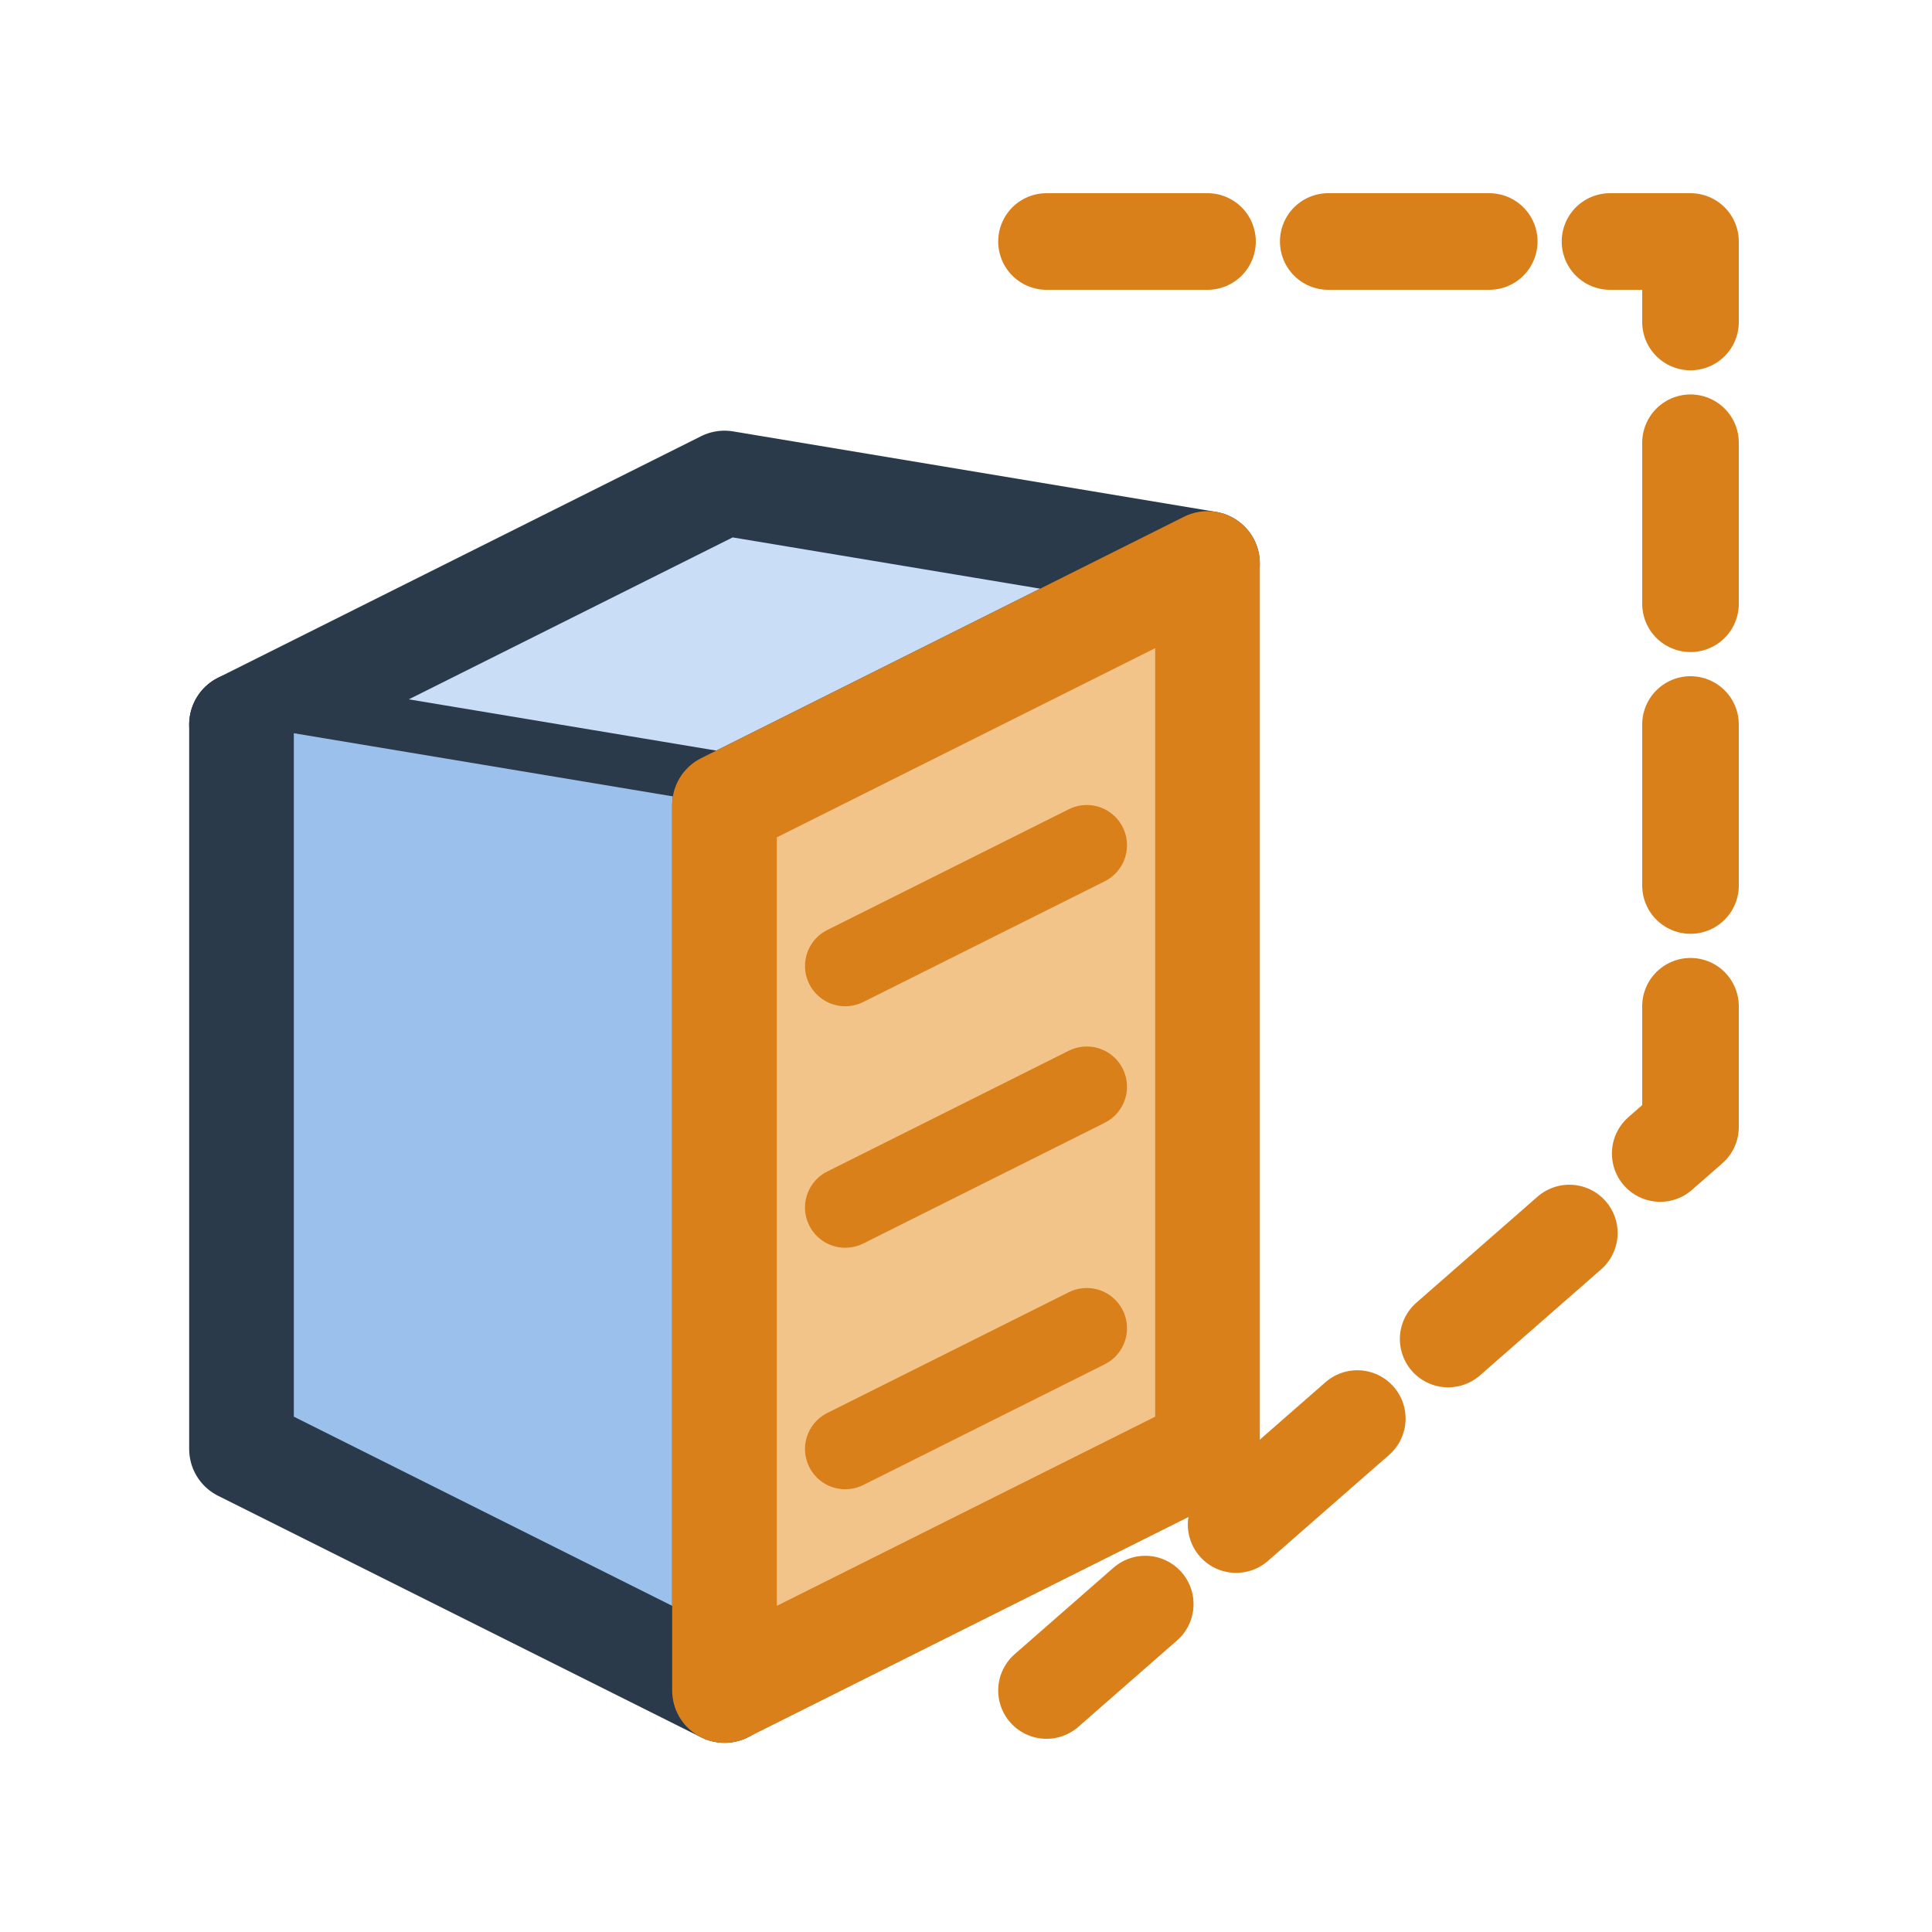
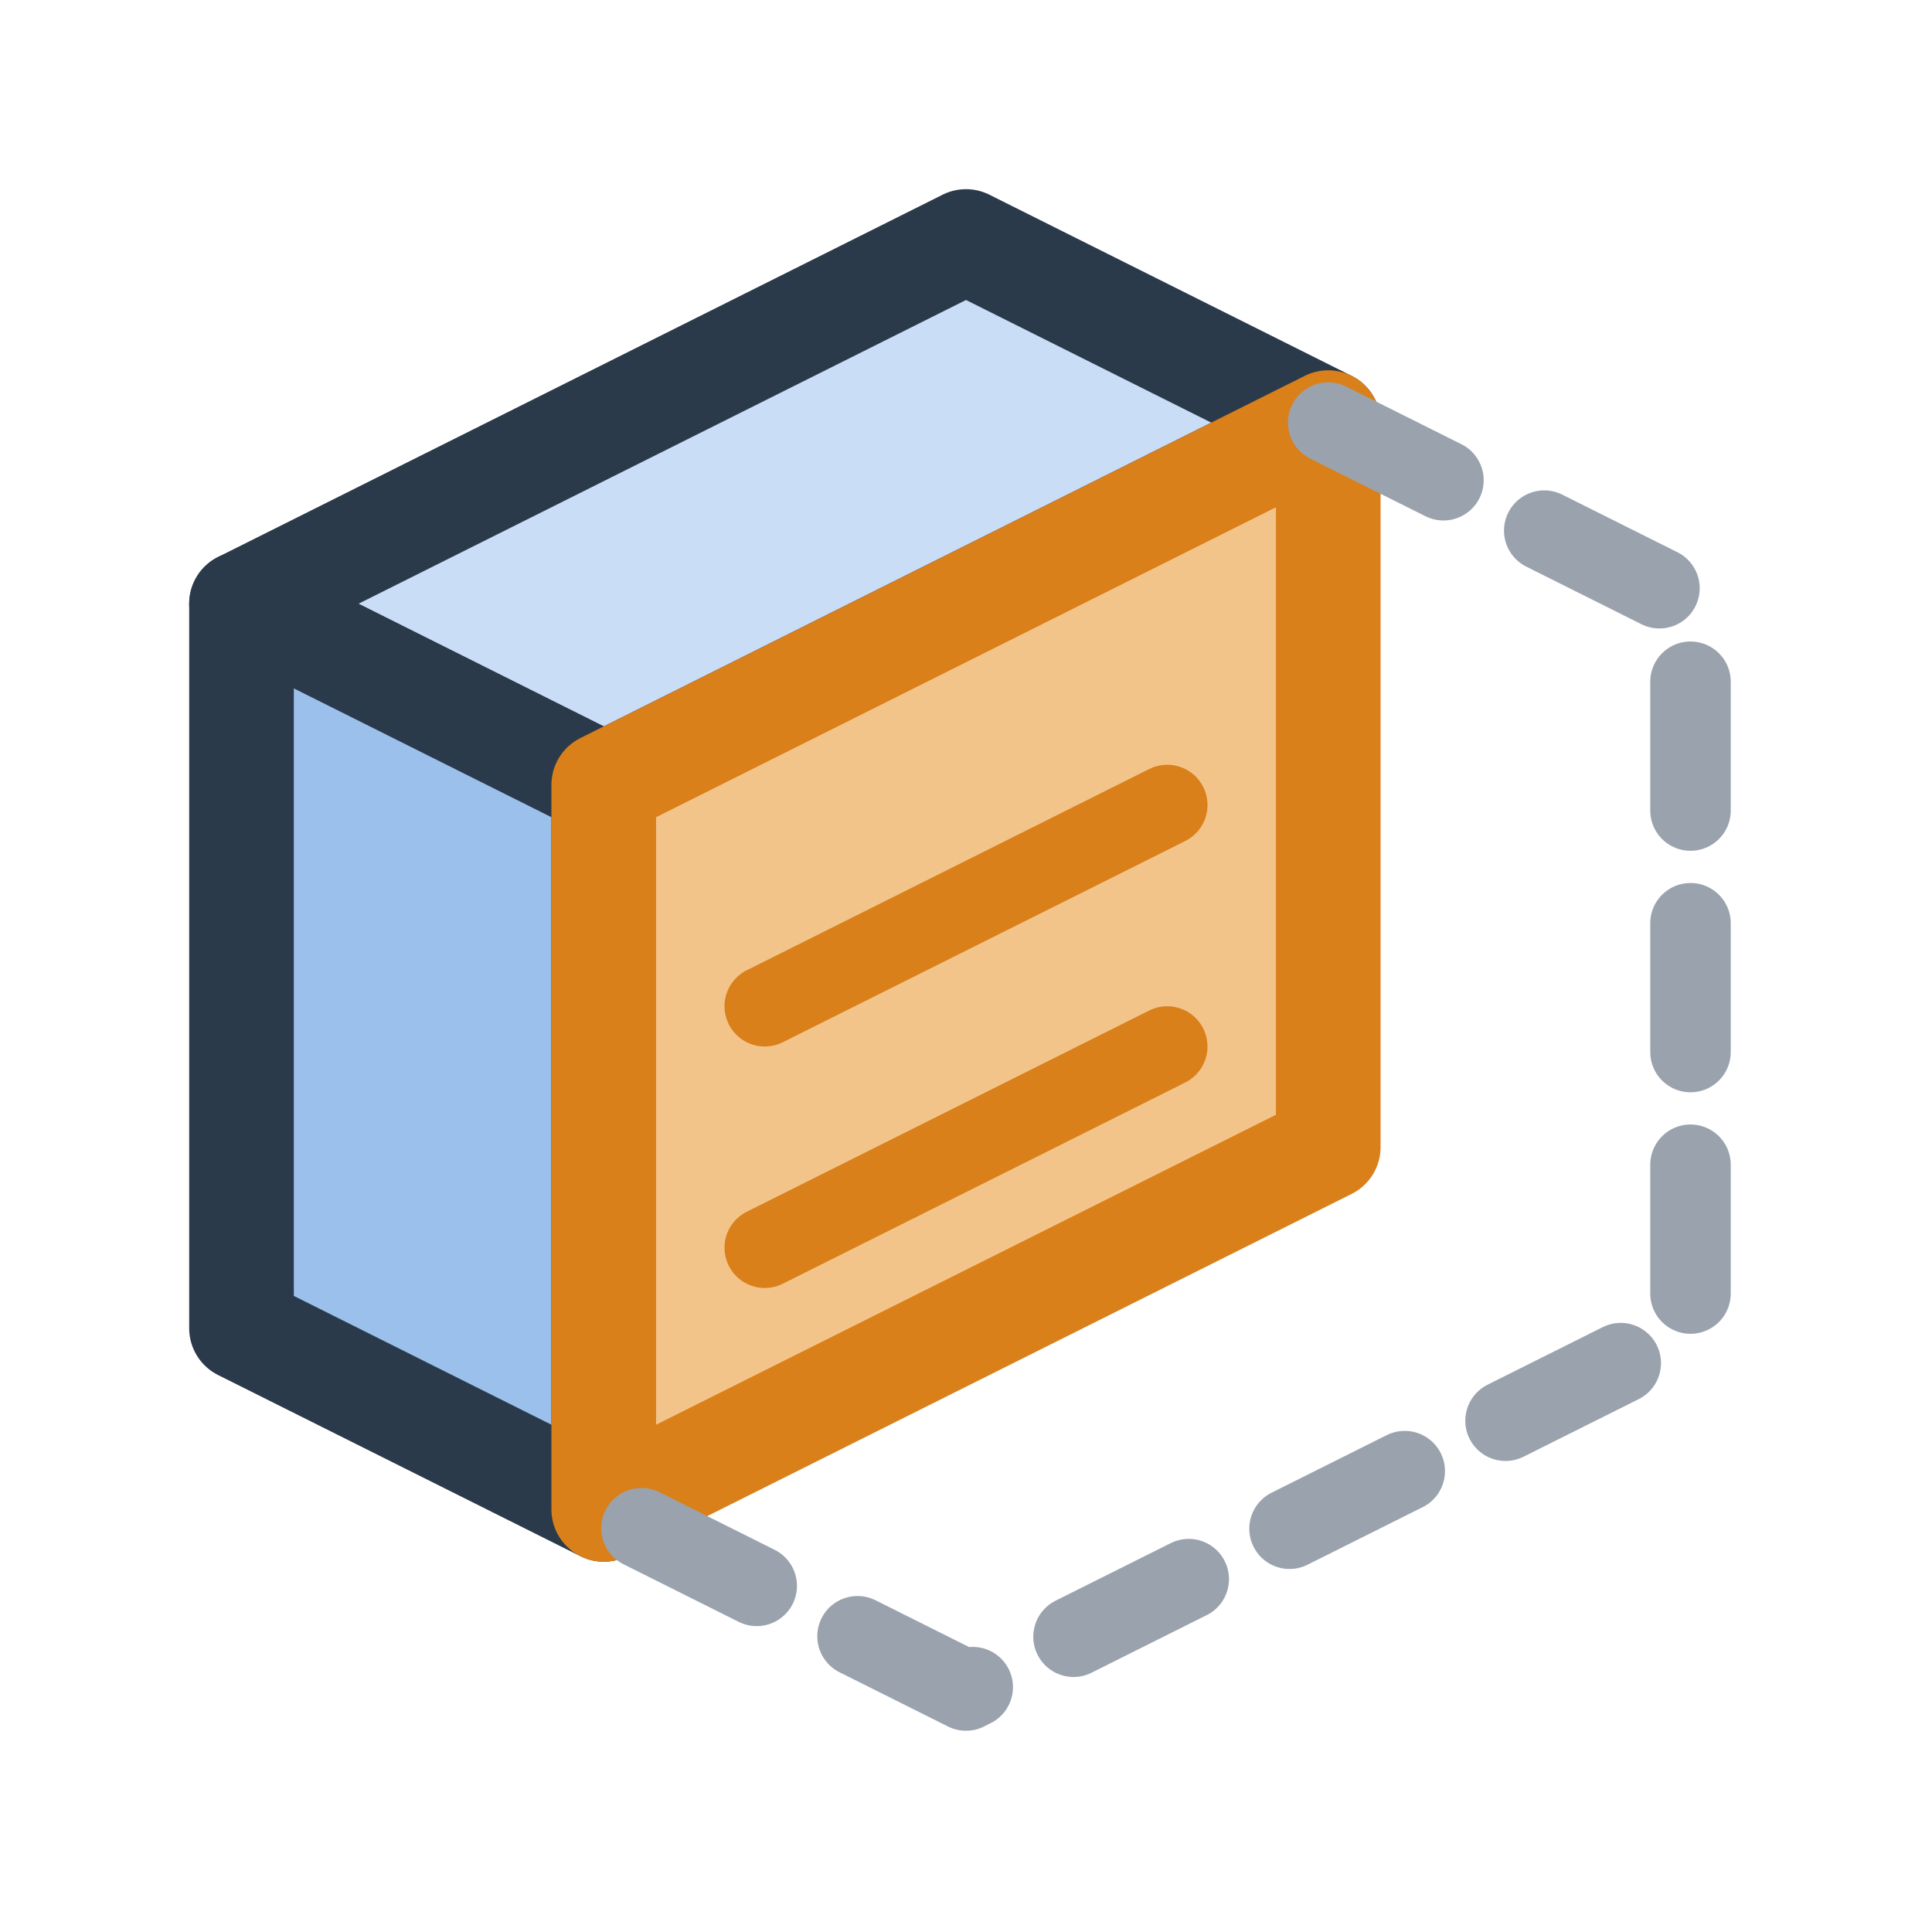
<svg xmlns="http://www.w3.org/2000/svg" viewBox="0 0 24 24" fill="none" stroke="#2b3a4a" stroke-width="1.3" stroke-linejoin="round" stroke-linecap="round">
-   <path d="M3 9 L9 6 L15 7 L9 10 Z" fill="#c9ddf6" />
-   <path d="M3 9 V18 L9 21 V10" fill="#9cc0ec" />
-   <path d="M9 21 L15 18 V7 L9 10 Z" fill="#f3c48a" stroke="#d9801a" />
-   <path d="M10.5 12 L13.5 10.5 M10.5 15 L13.5 13.5 M10.5 18 L13.5 16.5" stroke="#d9801a" stroke-width="1" />
-   <path d="M13 3 L21 3 L21 14 L13 21" stroke="#d9801a" stroke-width="1.2" stroke-dasharray="2 1.5" />
+   <path d="M3 7.5 L12 3 L16.5 5.25 L7.5 9.75 Z" fill="#c9ddf6" />
+   <path d="M3 7.5 L7.5 9.75 V18.75 L3 16.5 Z" fill="#9cc0ec" />
+   <path d="M7.5 9.75 L16.5 5.25 V14.25 L7.5 18.75 Z" fill="#f3c48a" stroke="#d9801a" />
+   <path d="M9.5 12.5 L14.5 10 M9.5 15.5 L14.5 13" stroke="#d9801a" stroke-width="1" />
+   <path d="M16.5 5.25 L21 7.5 V16.5 L12 21 L7.5 18.75" stroke="#9aa3ad" stroke-width="1" stroke-dasharray="1.6 1.4" />
</svg>
